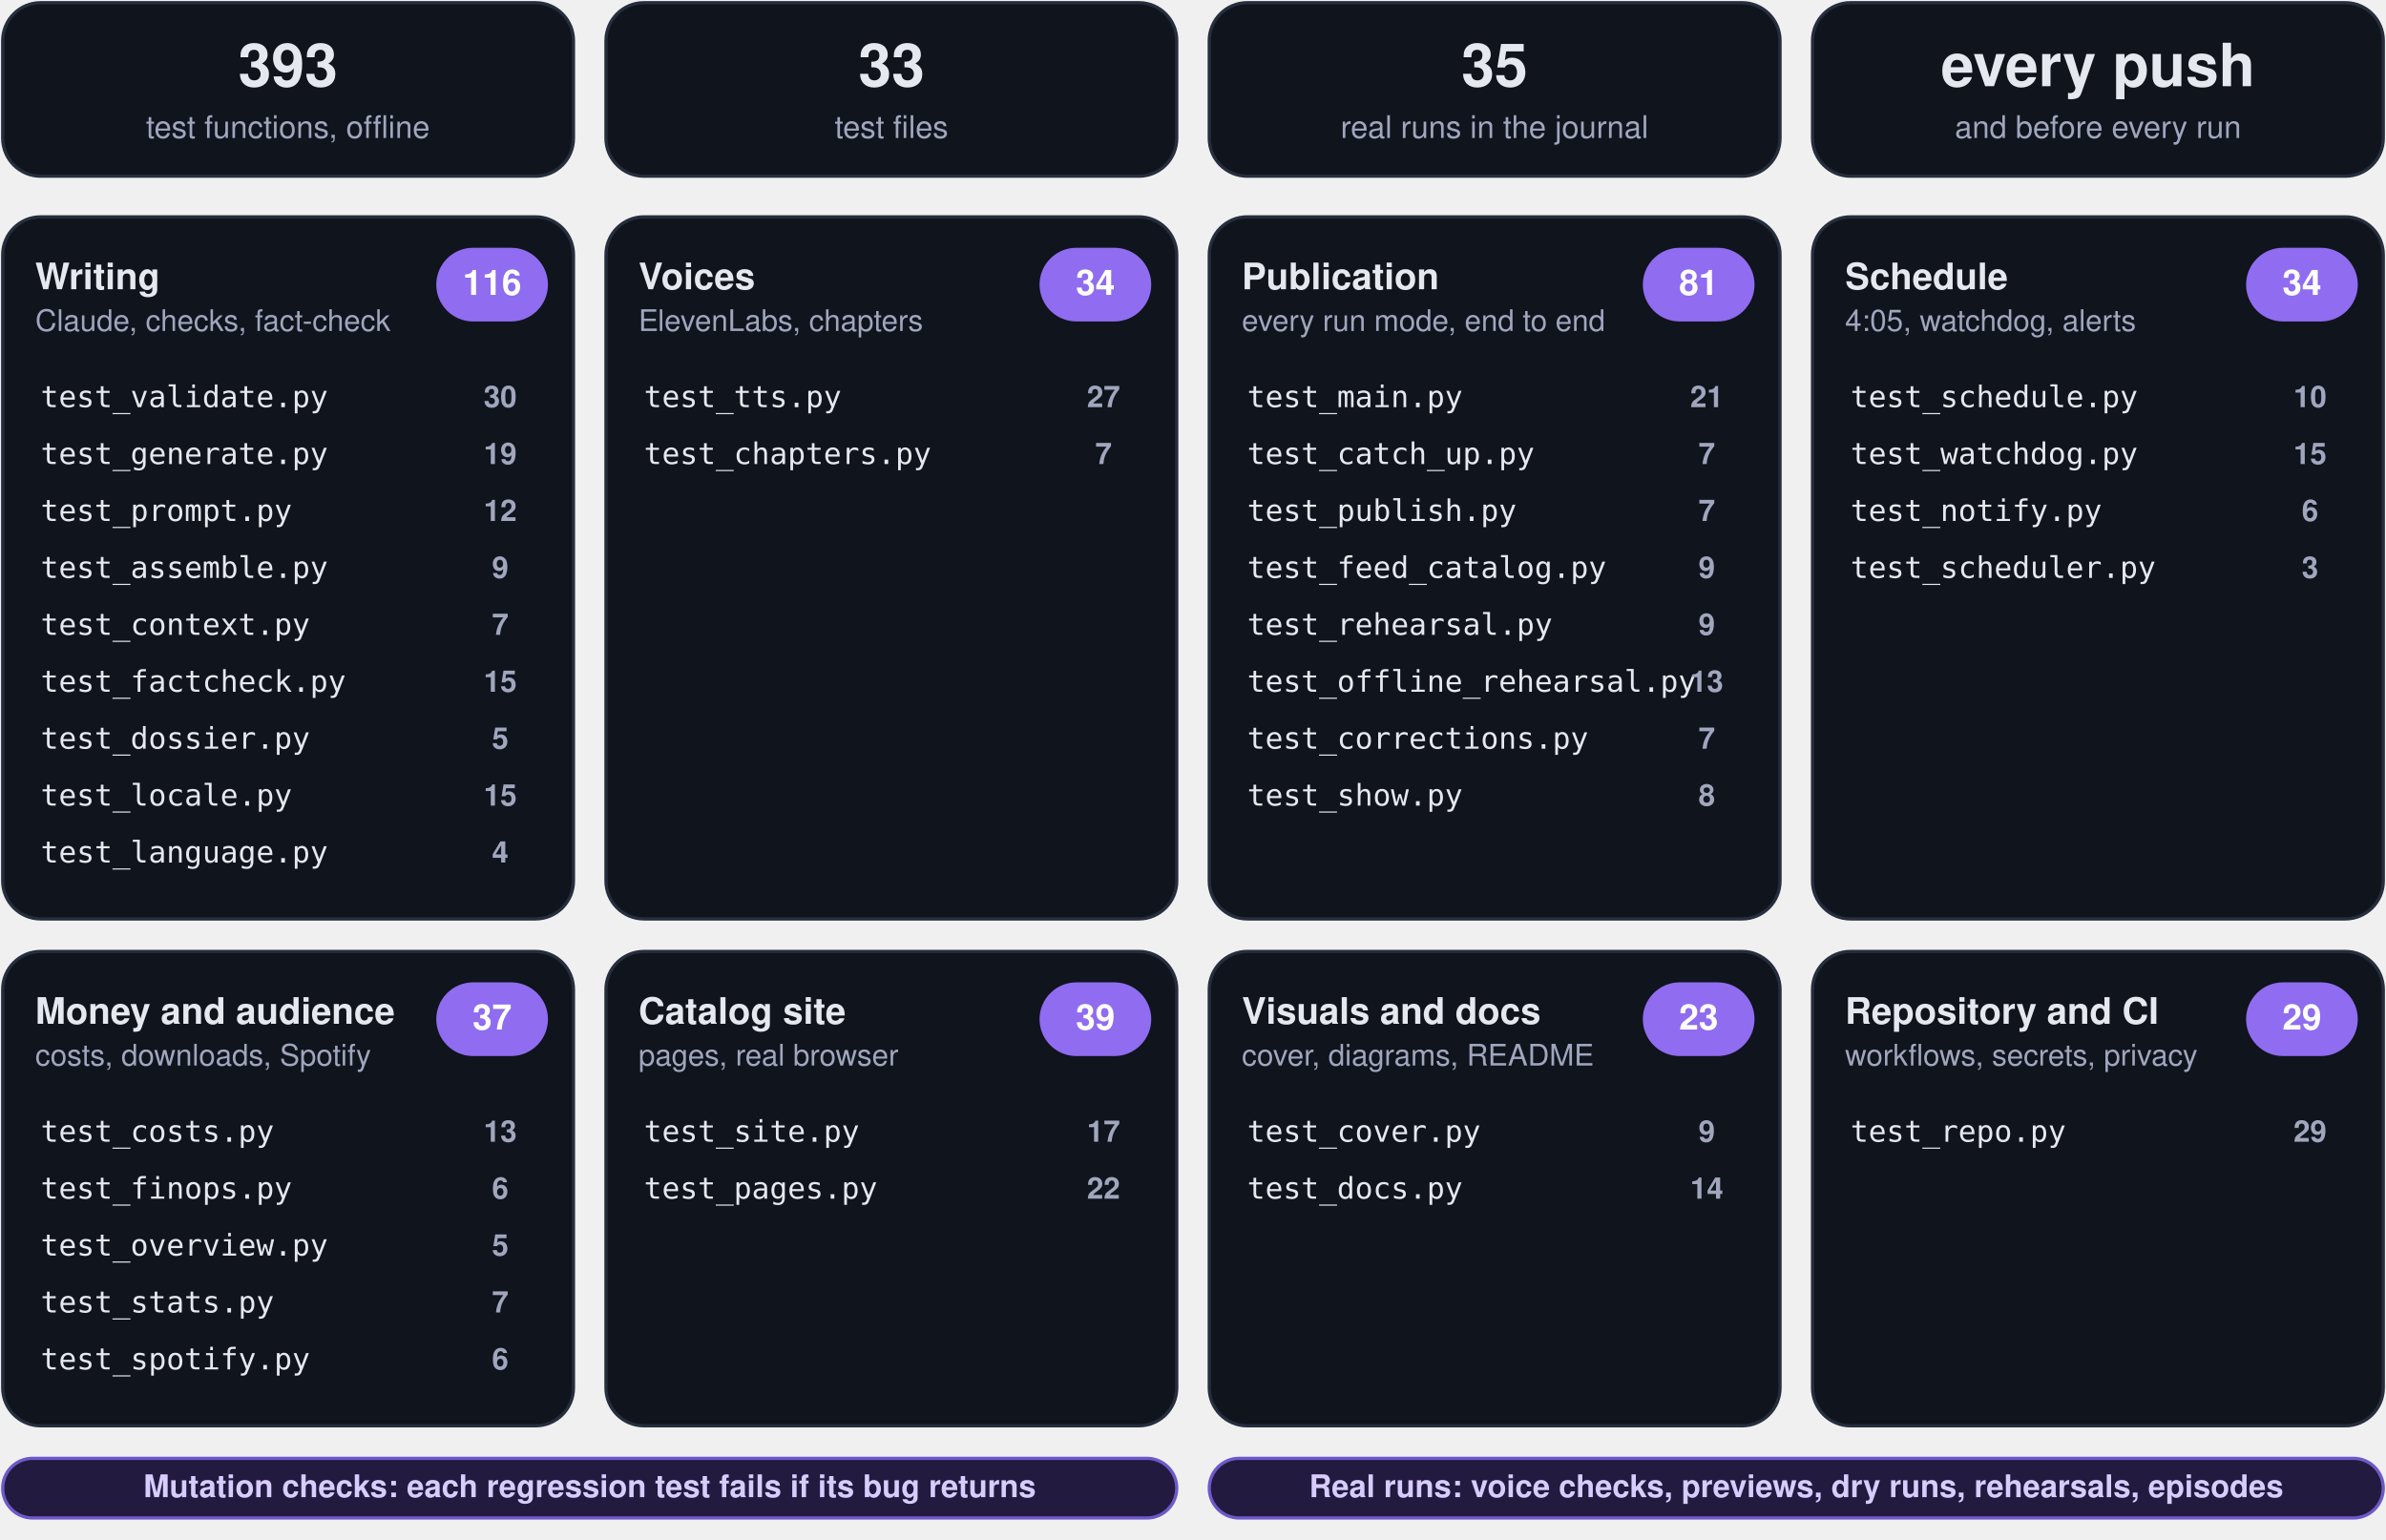
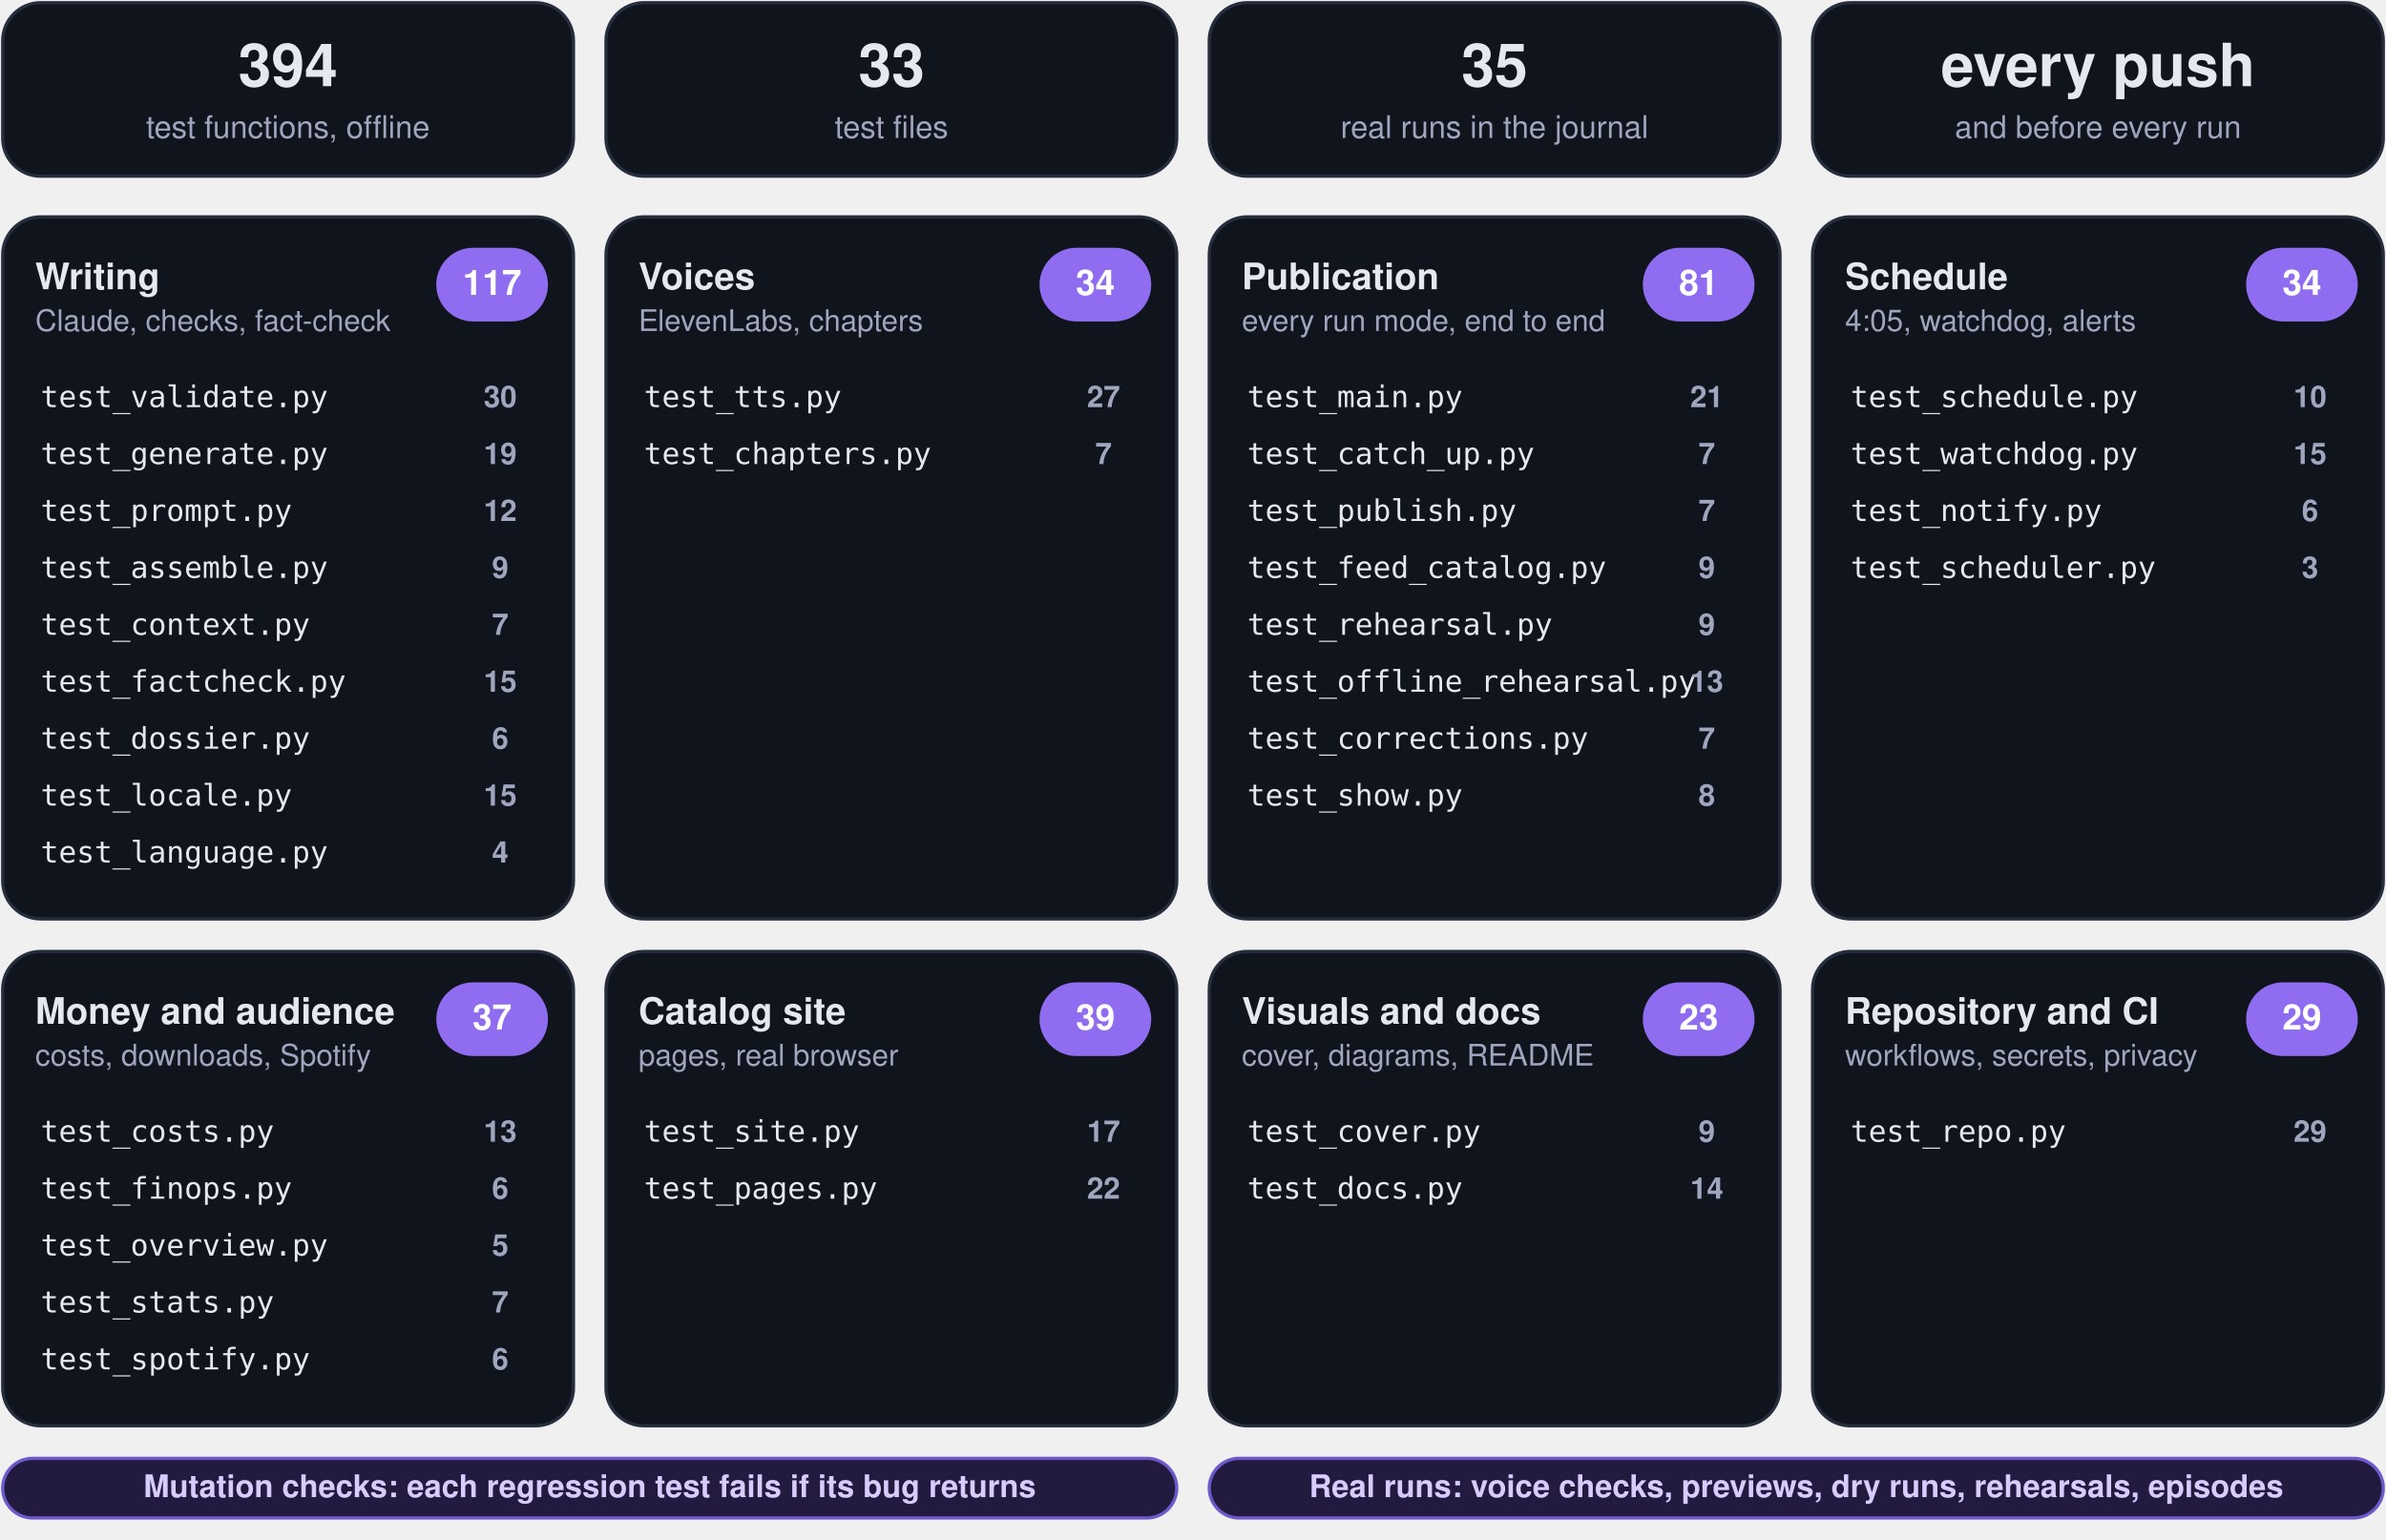
- <svg xmlns="http://www.w3.org/2000/svg" viewBox="0 0 880 568" width="880" height="568" role="img" aria-label="Test plan: 393 offline tests in 33 files">
+ <svg xmlns="http://www.w3.org/2000/svg" viewBox="0 0 880 568" width="880" height="568" role="img" aria-label="Test plan: 394 offline tests in 33 files">
  <g class="box">
    <rect x="1.0" y="1.0" width="210.5" height="64.0" rx="14" fill="#0f141d" stroke="#262d3d" stroke-width="1.2" class="frame" />
-     <text x="106.2" y="31.8" font-family="-apple-system, BlinkMacSystemFont, 'Segoe UI', Helvetica, Arial, sans-serif" font-size="22" font-weight="750" fill="#e6e8f0" text-anchor="middle">393</text>
+     <text x="106.2" y="31.8" font-family="-apple-system, BlinkMacSystemFont, 'Segoe UI', Helvetica, Arial, sans-serif" font-size="22" font-weight="750" fill="#e6e8f0" text-anchor="middle">394</text>
    <text x="106.2" y="50.9" font-family="-apple-system, BlinkMacSystemFont, 'Segoe UI', Helvetica, Arial, sans-serif" font-size="11.5" font-weight="500" fill="#a0a6bd" text-anchor="middle">test functions, offline</text>
  </g>
  <g class="box">
    <rect x="223.5" y="1.0" width="210.5" height="64.0" rx="14" fill="#0f141d" stroke="#262d3d" stroke-width="1.2" class="frame" />
    <text x="328.8" y="31.8" font-family="-apple-system, BlinkMacSystemFont, 'Segoe UI', Helvetica, Arial, sans-serif" font-size="22" font-weight="750" fill="#e6e8f0" text-anchor="middle">33</text>
    <text x="328.8" y="50.9" font-family="-apple-system, BlinkMacSystemFont, 'Segoe UI', Helvetica, Arial, sans-serif" font-size="11.5" font-weight="500" fill="#a0a6bd" text-anchor="middle">test files</text>
  </g>
  <g class="box">
    <rect x="446.0" y="1.0" width="210.5" height="64.0" rx="14" fill="#0f141d" stroke="#262d3d" stroke-width="1.2" class="frame" />
    <text x="551.2" y="31.8" font-family="-apple-system, BlinkMacSystemFont, 'Segoe UI', Helvetica, Arial, sans-serif" font-size="22" font-weight="750" fill="#e6e8f0" text-anchor="middle">35</text>
    <text x="551.2" y="50.9" font-family="-apple-system, BlinkMacSystemFont, 'Segoe UI', Helvetica, Arial, sans-serif" font-size="11.5" font-weight="500" fill="#a0a6bd" text-anchor="middle">real runs in the journal</text>
  </g>
  <g class="box">
    <rect x="668.5" y="1.0" width="210.5" height="64.0" rx="14" fill="#0f141d" stroke="#262d3d" stroke-width="1.2" class="frame" />
    <text x="773.8" y="31.8" font-family="-apple-system, BlinkMacSystemFont, 'Segoe UI', Helvetica, Arial, sans-serif" font-size="22" font-weight="750" fill="#e6e8f0" text-anchor="middle">every push</text>
    <text x="773.8" y="50.9" font-family="-apple-system, BlinkMacSystemFont, 'Segoe UI', Helvetica, Arial, sans-serif" font-size="11.5" font-weight="500" fill="#a0a6bd" text-anchor="middle">and before every run</text>
  </g>
  <rect x="1.0" y="80.0" width="210.5" height="259.0" rx="14" fill="#0f141d" stroke="#262d3d" stroke-width="1.2" />
  <g class="box">
    <rect x="9.0" y="90.0" width="152.5" height="40.0" rx="12" fill="none" stroke="none" stroke-width="1.2" class="frame" />
    <text x="13.0" y="106.7" font-family="-apple-system, BlinkMacSystemFont, 'Segoe UI', Helvetica, Arial, sans-serif" font-size="13.5" font-weight="700" fill="#e6e8f0" text-anchor="start">Writing</text>
    <text x="13.0" y="122.1" font-family="-apple-system, BlinkMacSystemFont, 'Segoe UI', Helvetica, Arial, sans-serif" font-size="11" font-weight="400" fill="#a0a6bd" text-anchor="start">Claude, checks, fact-check</text>
  </g>
  <g class="box">
    <rect x="161.5" y="92.0" width="40.0" height="26.0" rx="13" fill="#8f6cf0" stroke="#8f6cf0" stroke-width="1.2" class="frame" />
-     <text x="181.5" y="108.8" font-family="-apple-system, BlinkMacSystemFont, 'Segoe UI', Helvetica, Arial, sans-serif" font-size="13" font-weight="700" fill="#ffffff" text-anchor="middle">116</text>
+     <text x="181.5" y="108.8" font-family="-apple-system, BlinkMacSystemFont, 'Segoe UI', Helvetica, Arial, sans-serif" font-size="13" font-weight="700" fill="#ffffff" text-anchor="middle">117</text>
  </g>
  <g class="box">
    <rect x="11.0" y="138.0" width="190.5" height="18.0" rx="12" fill="none" stroke="none" stroke-width="1.2" class="frame" />
    <text x="15.0" y="150.2" font-family="ui-monospace, SFMono-Regular, Menlo, Consolas, monospace" font-size="11" font-weight="500" fill="#e6e8f0" text-anchor="start">test_validate.py</text>
  </g>
  <g class="box">
    <rect x="167.5" y="138.0" width="34.0" height="18.0" rx="12" fill="none" stroke="none" stroke-width="1.2" class="frame" />
    <text x="184.5" y="150.2" font-family="-apple-system, BlinkMacSystemFont, 'Segoe UI', Helvetica, Arial, sans-serif" font-size="11" font-weight="700" fill="#a0a6bd" text-anchor="middle">30</text>
  </g>
  <g class="box">
    <rect x="11.0" y="159.0" width="190.5" height="18.0" rx="12" fill="none" stroke="none" stroke-width="1.2" class="frame" />
    <text x="15.0" y="171.2" font-family="ui-monospace, SFMono-Regular, Menlo, Consolas, monospace" font-size="11" font-weight="500" fill="#e6e8f0" text-anchor="start">test_generate.py</text>
  </g>
  <g class="box">
    <rect x="167.5" y="159.0" width="34.0" height="18.0" rx="12" fill="none" stroke="none" stroke-width="1.2" class="frame" />
    <text x="184.5" y="171.2" font-family="-apple-system, BlinkMacSystemFont, 'Segoe UI', Helvetica, Arial, sans-serif" font-size="11" font-weight="700" fill="#a0a6bd" text-anchor="middle">19</text>
  </g>
  <g class="box">
    <rect x="11.0" y="180.0" width="190.5" height="18.0" rx="12" fill="none" stroke="none" stroke-width="1.2" class="frame" />
    <text x="15.0" y="192.2" font-family="ui-monospace, SFMono-Regular, Menlo, Consolas, monospace" font-size="11" font-weight="500" fill="#e6e8f0" text-anchor="start">test_prompt.py</text>
  </g>
  <g class="box">
    <rect x="167.5" y="180.0" width="34.0" height="18.0" rx="12" fill="none" stroke="none" stroke-width="1.2" class="frame" />
    <text x="184.5" y="192.2" font-family="-apple-system, BlinkMacSystemFont, 'Segoe UI', Helvetica, Arial, sans-serif" font-size="11" font-weight="700" fill="#a0a6bd" text-anchor="middle">12</text>
  </g>
  <g class="box">
    <rect x="11.0" y="201.0" width="190.5" height="18.0" rx="12" fill="none" stroke="none" stroke-width="1.2" class="frame" />
    <text x="15.0" y="213.2" font-family="ui-monospace, SFMono-Regular, Menlo, Consolas, monospace" font-size="11" font-weight="500" fill="#e6e8f0" text-anchor="start">test_assemble.py</text>
  </g>
  <g class="box">
    <rect x="167.5" y="201.0" width="34.0" height="18.0" rx="12" fill="none" stroke="none" stroke-width="1.2" class="frame" />
    <text x="184.5" y="213.2" font-family="-apple-system, BlinkMacSystemFont, 'Segoe UI', Helvetica, Arial, sans-serif" font-size="11" font-weight="700" fill="#a0a6bd" text-anchor="middle">9</text>
  </g>
  <g class="box">
    <rect x="11.0" y="222.0" width="190.5" height="18.0" rx="12" fill="none" stroke="none" stroke-width="1.2" class="frame" />
    <text x="15.0" y="234.2" font-family="ui-monospace, SFMono-Regular, Menlo, Consolas, monospace" font-size="11" font-weight="500" fill="#e6e8f0" text-anchor="start">test_context.py</text>
  </g>
  <g class="box">
    <rect x="167.5" y="222.0" width="34.0" height="18.0" rx="12" fill="none" stroke="none" stroke-width="1.2" class="frame" />
    <text x="184.5" y="234.2" font-family="-apple-system, BlinkMacSystemFont, 'Segoe UI', Helvetica, Arial, sans-serif" font-size="11" font-weight="700" fill="#a0a6bd" text-anchor="middle">7</text>
  </g>
  <g class="box">
    <rect x="11.0" y="243.0" width="190.5" height="18.0" rx="12" fill="none" stroke="none" stroke-width="1.2" class="frame" />
    <text x="15.0" y="255.2" font-family="ui-monospace, SFMono-Regular, Menlo, Consolas, monospace" font-size="11" font-weight="500" fill="#e6e8f0" text-anchor="start">test_factcheck.py</text>
  </g>
  <g class="box">
    <rect x="167.5" y="243.0" width="34.0" height="18.0" rx="12" fill="none" stroke="none" stroke-width="1.2" class="frame" />
    <text x="184.5" y="255.2" font-family="-apple-system, BlinkMacSystemFont, 'Segoe UI', Helvetica, Arial, sans-serif" font-size="11" font-weight="700" fill="#a0a6bd" text-anchor="middle">15</text>
  </g>
  <g class="box">
    <rect x="11.0" y="264.0" width="190.5" height="18.0" rx="12" fill="none" stroke="none" stroke-width="1.2" class="frame" />
    <text x="15.0" y="276.2" font-family="ui-monospace, SFMono-Regular, Menlo, Consolas, monospace" font-size="11" font-weight="500" fill="#e6e8f0" text-anchor="start">test_dossier.py</text>
  </g>
  <g class="box">
    <rect x="167.5" y="264.0" width="34.0" height="18.0" rx="12" fill="none" stroke="none" stroke-width="1.2" class="frame" />
-     <text x="184.5" y="276.2" font-family="-apple-system, BlinkMacSystemFont, 'Segoe UI', Helvetica, Arial, sans-serif" font-size="11" font-weight="700" fill="#a0a6bd" text-anchor="middle">5</text>
+     <text x="184.5" y="276.2" font-family="-apple-system, BlinkMacSystemFont, 'Segoe UI', Helvetica, Arial, sans-serif" font-size="11" font-weight="700" fill="#a0a6bd" text-anchor="middle">6</text>
  </g>
  <g class="box">
    <rect x="11.0" y="285.0" width="190.5" height="18.0" rx="12" fill="none" stroke="none" stroke-width="1.2" class="frame" />
    <text x="15.0" y="297.2" font-family="ui-monospace, SFMono-Regular, Menlo, Consolas, monospace" font-size="11" font-weight="500" fill="#e6e8f0" text-anchor="start">test_locale.py</text>
  </g>
  <g class="box">
    <rect x="167.5" y="285.0" width="34.0" height="18.0" rx="12" fill="none" stroke="none" stroke-width="1.2" class="frame" />
    <text x="184.5" y="297.2" font-family="-apple-system, BlinkMacSystemFont, 'Segoe UI', Helvetica, Arial, sans-serif" font-size="11" font-weight="700" fill="#a0a6bd" text-anchor="middle">15</text>
  </g>
  <g class="box">
    <rect x="11.0" y="306.0" width="190.5" height="18.0" rx="12" fill="none" stroke="none" stroke-width="1.2" class="frame" />
    <text x="15.0" y="318.2" font-family="ui-monospace, SFMono-Regular, Menlo, Consolas, monospace" font-size="11" font-weight="500" fill="#e6e8f0" text-anchor="start">test_language.py</text>
  </g>
  <g class="box">
    <rect x="167.5" y="306.0" width="34.0" height="18.0" rx="12" fill="none" stroke="none" stroke-width="1.2" class="frame" />
    <text x="184.5" y="318.2" font-family="-apple-system, BlinkMacSystemFont, 'Segoe UI', Helvetica, Arial, sans-serif" font-size="11" font-weight="700" fill="#a0a6bd" text-anchor="middle">4</text>
  </g>
  <rect x="223.5" y="80.0" width="210.5" height="259.0" rx="14" fill="#0f141d" stroke="#262d3d" stroke-width="1.2" />
  <g class="box">
    <rect x="231.5" y="90.0" width="152.5" height="40.0" rx="12" fill="none" stroke="none" stroke-width="1.2" class="frame" />
    <text x="235.5" y="106.7" font-family="-apple-system, BlinkMacSystemFont, 'Segoe UI', Helvetica, Arial, sans-serif" font-size="13.5" font-weight="700" fill="#e6e8f0" text-anchor="start">Voices</text>
    <text x="235.5" y="122.1" font-family="-apple-system, BlinkMacSystemFont, 'Segoe UI', Helvetica, Arial, sans-serif" font-size="11" font-weight="400" fill="#a0a6bd" text-anchor="start">ElevenLabs, chapters</text>
  </g>
  <g class="box">
    <rect x="384.0" y="92.0" width="40.0" height="26.0" rx="13" fill="#8f6cf0" stroke="#8f6cf0" stroke-width="1.2" class="frame" />
    <text x="404.0" y="108.8" font-family="-apple-system, BlinkMacSystemFont, 'Segoe UI', Helvetica, Arial, sans-serif" font-size="13" font-weight="700" fill="#ffffff" text-anchor="middle">34</text>
  </g>
  <g class="box">
    <rect x="233.5" y="138.0" width="190.5" height="18.0" rx="12" fill="none" stroke="none" stroke-width="1.2" class="frame" />
    <text x="237.5" y="150.2" font-family="ui-monospace, SFMono-Regular, Menlo, Consolas, monospace" font-size="11" font-weight="500" fill="#e6e8f0" text-anchor="start">test_tts.py</text>
  </g>
  <g class="box">
    <rect x="390.0" y="138.0" width="34.0" height="18.0" rx="12" fill="none" stroke="none" stroke-width="1.2" class="frame" />
    <text x="407.0" y="150.2" font-family="-apple-system, BlinkMacSystemFont, 'Segoe UI', Helvetica, Arial, sans-serif" font-size="11" font-weight="700" fill="#a0a6bd" text-anchor="middle">27</text>
  </g>
  <g class="box">
    <rect x="233.5" y="159.0" width="190.5" height="18.0" rx="12" fill="none" stroke="none" stroke-width="1.2" class="frame" />
    <text x="237.5" y="171.2" font-family="ui-monospace, SFMono-Regular, Menlo, Consolas, monospace" font-size="11" font-weight="500" fill="#e6e8f0" text-anchor="start">test_chapters.py</text>
  </g>
  <g class="box">
    <rect x="390.0" y="159.0" width="34.0" height="18.0" rx="12" fill="none" stroke="none" stroke-width="1.2" class="frame" />
    <text x="407.0" y="171.2" font-family="-apple-system, BlinkMacSystemFont, 'Segoe UI', Helvetica, Arial, sans-serif" font-size="11" font-weight="700" fill="#a0a6bd" text-anchor="middle">7</text>
  </g>
  <rect x="446.0" y="80.0" width="210.5" height="259.0" rx="14" fill="#0f141d" stroke="#262d3d" stroke-width="1.2" />
  <g class="box">
    <rect x="454.0" y="90.0" width="152.5" height="40.0" rx="12" fill="none" stroke="none" stroke-width="1.2" class="frame" />
    <text x="458.0" y="106.7" font-family="-apple-system, BlinkMacSystemFont, 'Segoe UI', Helvetica, Arial, sans-serif" font-size="13.5" font-weight="700" fill="#e6e8f0" text-anchor="start">Publication</text>
    <text x="458.0" y="122.1" font-family="-apple-system, BlinkMacSystemFont, 'Segoe UI', Helvetica, Arial, sans-serif" font-size="11" font-weight="400" fill="#a0a6bd" text-anchor="start">every run mode, end to end</text>
  </g>
  <g class="box">
    <rect x="606.5" y="92.0" width="40.0" height="26.0" rx="13" fill="#8f6cf0" stroke="#8f6cf0" stroke-width="1.2" class="frame" />
    <text x="626.5" y="108.8" font-family="-apple-system, BlinkMacSystemFont, 'Segoe UI', Helvetica, Arial, sans-serif" font-size="13" font-weight="700" fill="#ffffff" text-anchor="middle">81</text>
  </g>
  <g class="box">
    <rect x="456.0" y="138.0" width="190.5" height="18.0" rx="12" fill="none" stroke="none" stroke-width="1.2" class="frame" />
    <text x="460.0" y="150.2" font-family="ui-monospace, SFMono-Regular, Menlo, Consolas, monospace" font-size="11" font-weight="500" fill="#e6e8f0" text-anchor="start">test_main.py</text>
  </g>
  <g class="box">
    <rect x="612.5" y="138.0" width="34.0" height="18.0" rx="12" fill="none" stroke="none" stroke-width="1.2" class="frame" />
    <text x="629.5" y="150.2" font-family="-apple-system, BlinkMacSystemFont, 'Segoe UI', Helvetica, Arial, sans-serif" font-size="11" font-weight="700" fill="#a0a6bd" text-anchor="middle">21</text>
  </g>
  <g class="box">
    <rect x="456.0" y="159.0" width="190.5" height="18.0" rx="12" fill="none" stroke="none" stroke-width="1.2" class="frame" />
    <text x="460.0" y="171.2" font-family="ui-monospace, SFMono-Regular, Menlo, Consolas, monospace" font-size="11" font-weight="500" fill="#e6e8f0" text-anchor="start">test_catch_up.py</text>
  </g>
  <g class="box">
    <rect x="612.5" y="159.0" width="34.0" height="18.0" rx="12" fill="none" stroke="none" stroke-width="1.2" class="frame" />
    <text x="629.5" y="171.2" font-family="-apple-system, BlinkMacSystemFont, 'Segoe UI', Helvetica, Arial, sans-serif" font-size="11" font-weight="700" fill="#a0a6bd" text-anchor="middle">7</text>
  </g>
  <g class="box">
    <rect x="456.0" y="180.0" width="190.5" height="18.0" rx="12" fill="none" stroke="none" stroke-width="1.2" class="frame" />
    <text x="460.0" y="192.2" font-family="ui-monospace, SFMono-Regular, Menlo, Consolas, monospace" font-size="11" font-weight="500" fill="#e6e8f0" text-anchor="start">test_publish.py</text>
  </g>
  <g class="box">
    <rect x="612.5" y="180.0" width="34.0" height="18.0" rx="12" fill="none" stroke="none" stroke-width="1.2" class="frame" />
    <text x="629.5" y="192.2" font-family="-apple-system, BlinkMacSystemFont, 'Segoe UI', Helvetica, Arial, sans-serif" font-size="11" font-weight="700" fill="#a0a6bd" text-anchor="middle">7</text>
  </g>
  <g class="box">
    <rect x="456.0" y="201.0" width="190.5" height="18.0" rx="12" fill="none" stroke="none" stroke-width="1.2" class="frame" />
    <text x="460.0" y="213.2" font-family="ui-monospace, SFMono-Regular, Menlo, Consolas, monospace" font-size="11" font-weight="500" fill="#e6e8f0" text-anchor="start">test_feed_catalog.py</text>
  </g>
  <g class="box">
    <rect x="612.5" y="201.0" width="34.0" height="18.0" rx="12" fill="none" stroke="none" stroke-width="1.2" class="frame" />
    <text x="629.5" y="213.2" font-family="-apple-system, BlinkMacSystemFont, 'Segoe UI', Helvetica, Arial, sans-serif" font-size="11" font-weight="700" fill="#a0a6bd" text-anchor="middle">9</text>
  </g>
  <g class="box">
    <rect x="456.0" y="222.0" width="190.5" height="18.0" rx="12" fill="none" stroke="none" stroke-width="1.2" class="frame" />
    <text x="460.0" y="234.2" font-family="ui-monospace, SFMono-Regular, Menlo, Consolas, monospace" font-size="11" font-weight="500" fill="#e6e8f0" text-anchor="start">test_rehearsal.py</text>
  </g>
  <g class="box">
    <rect x="612.5" y="222.0" width="34.0" height="18.0" rx="12" fill="none" stroke="none" stroke-width="1.2" class="frame" />
    <text x="629.5" y="234.2" font-family="-apple-system, BlinkMacSystemFont, 'Segoe UI', Helvetica, Arial, sans-serif" font-size="11" font-weight="700" fill="#a0a6bd" text-anchor="middle">9</text>
  </g>
  <g class="box">
    <rect x="456.0" y="243.0" width="190.5" height="18.0" rx="12" fill="none" stroke="none" stroke-width="1.2" class="frame" />
    <text x="460.0" y="255.2" font-family="ui-monospace, SFMono-Regular, Menlo, Consolas, monospace" font-size="11" font-weight="500" fill="#e6e8f0" text-anchor="start">test_offline_rehearsal.py</text>
  </g>
  <g class="box">
    <rect x="612.5" y="243.0" width="34.0" height="18.0" rx="12" fill="none" stroke="none" stroke-width="1.2" class="frame" />
    <text x="629.5" y="255.2" font-family="-apple-system, BlinkMacSystemFont, 'Segoe UI', Helvetica, Arial, sans-serif" font-size="11" font-weight="700" fill="#a0a6bd" text-anchor="middle">13</text>
  </g>
  <g class="box">
    <rect x="456.0" y="264.0" width="190.5" height="18.0" rx="12" fill="none" stroke="none" stroke-width="1.2" class="frame" />
    <text x="460.0" y="276.2" font-family="ui-monospace, SFMono-Regular, Menlo, Consolas, monospace" font-size="11" font-weight="500" fill="#e6e8f0" text-anchor="start">test_corrections.py</text>
  </g>
  <g class="box">
    <rect x="612.5" y="264.0" width="34.0" height="18.0" rx="12" fill="none" stroke="none" stroke-width="1.2" class="frame" />
    <text x="629.5" y="276.2" font-family="-apple-system, BlinkMacSystemFont, 'Segoe UI', Helvetica, Arial, sans-serif" font-size="11" font-weight="700" fill="#a0a6bd" text-anchor="middle">7</text>
  </g>
  <g class="box">
    <rect x="456.0" y="285.0" width="190.5" height="18.0" rx="12" fill="none" stroke="none" stroke-width="1.2" class="frame" />
    <text x="460.0" y="297.2" font-family="ui-monospace, SFMono-Regular, Menlo, Consolas, monospace" font-size="11" font-weight="500" fill="#e6e8f0" text-anchor="start">test_show.py</text>
  </g>
  <g class="box">
    <rect x="612.5" y="285.0" width="34.0" height="18.0" rx="12" fill="none" stroke="none" stroke-width="1.2" class="frame" />
    <text x="629.5" y="297.2" font-family="-apple-system, BlinkMacSystemFont, 'Segoe UI', Helvetica, Arial, sans-serif" font-size="11" font-weight="700" fill="#a0a6bd" text-anchor="middle">8</text>
  </g>
  <rect x="668.5" y="80.0" width="210.5" height="259.0" rx="14" fill="#0f141d" stroke="#262d3d" stroke-width="1.2" />
  <g class="box">
    <rect x="676.5" y="90.0" width="152.5" height="40.0" rx="12" fill="none" stroke="none" stroke-width="1.2" class="frame" />
    <text x="680.5" y="106.7" font-family="-apple-system, BlinkMacSystemFont, 'Segoe UI', Helvetica, Arial, sans-serif" font-size="13.5" font-weight="700" fill="#e6e8f0" text-anchor="start">Schedule</text>
    <text x="680.5" y="122.1" font-family="-apple-system, BlinkMacSystemFont, 'Segoe UI', Helvetica, Arial, sans-serif" font-size="11" font-weight="400" fill="#a0a6bd" text-anchor="start">4:05, watchdog, alerts</text>
  </g>
  <g class="box">
    <rect x="829.0" y="92.0" width="40.0" height="26.0" rx="13" fill="#8f6cf0" stroke="#8f6cf0" stroke-width="1.2" class="frame" />
    <text x="849.0" y="108.8" font-family="-apple-system, BlinkMacSystemFont, 'Segoe UI', Helvetica, Arial, sans-serif" font-size="13" font-weight="700" fill="#ffffff" text-anchor="middle">34</text>
  </g>
  <g class="box">
    <rect x="678.5" y="138.0" width="190.5" height="18.0" rx="12" fill="none" stroke="none" stroke-width="1.2" class="frame" />
    <text x="682.5" y="150.2" font-family="ui-monospace, SFMono-Regular, Menlo, Consolas, monospace" font-size="11" font-weight="500" fill="#e6e8f0" text-anchor="start">test_schedule.py</text>
  </g>
  <g class="box">
    <rect x="835.0" y="138.0" width="34.0" height="18.0" rx="12" fill="none" stroke="none" stroke-width="1.2" class="frame" />
    <text x="852.0" y="150.2" font-family="-apple-system, BlinkMacSystemFont, 'Segoe UI', Helvetica, Arial, sans-serif" font-size="11" font-weight="700" fill="#a0a6bd" text-anchor="middle">10</text>
  </g>
  <g class="box">
    <rect x="678.5" y="159.0" width="190.5" height="18.0" rx="12" fill="none" stroke="none" stroke-width="1.2" class="frame" />
    <text x="682.5" y="171.2" font-family="ui-monospace, SFMono-Regular, Menlo, Consolas, monospace" font-size="11" font-weight="500" fill="#e6e8f0" text-anchor="start">test_watchdog.py</text>
  </g>
  <g class="box">
    <rect x="835.0" y="159.0" width="34.0" height="18.0" rx="12" fill="none" stroke="none" stroke-width="1.2" class="frame" />
    <text x="852.0" y="171.2" font-family="-apple-system, BlinkMacSystemFont, 'Segoe UI', Helvetica, Arial, sans-serif" font-size="11" font-weight="700" fill="#a0a6bd" text-anchor="middle">15</text>
  </g>
  <g class="box">
    <rect x="678.5" y="180.0" width="190.5" height="18.0" rx="12" fill="none" stroke="none" stroke-width="1.2" class="frame" />
    <text x="682.5" y="192.2" font-family="ui-monospace, SFMono-Regular, Menlo, Consolas, monospace" font-size="11" font-weight="500" fill="#e6e8f0" text-anchor="start">test_notify.py</text>
  </g>
  <g class="box">
    <rect x="835.0" y="180.0" width="34.0" height="18.0" rx="12" fill="none" stroke="none" stroke-width="1.2" class="frame" />
    <text x="852.0" y="192.2" font-family="-apple-system, BlinkMacSystemFont, 'Segoe UI', Helvetica, Arial, sans-serif" font-size="11" font-weight="700" fill="#a0a6bd" text-anchor="middle">6</text>
  </g>
  <g class="box">
    <rect x="678.5" y="201.0" width="190.5" height="18.0" rx="12" fill="none" stroke="none" stroke-width="1.2" class="frame" />
    <text x="682.5" y="213.2" font-family="ui-monospace, SFMono-Regular, Menlo, Consolas, monospace" font-size="11" font-weight="500" fill="#e6e8f0" text-anchor="start">test_scheduler.py</text>
  </g>
  <g class="box">
    <rect x="835.0" y="201.0" width="34.0" height="18.0" rx="12" fill="none" stroke="none" stroke-width="1.2" class="frame" />
    <text x="852.0" y="213.2" font-family="-apple-system, BlinkMacSystemFont, 'Segoe UI', Helvetica, Arial, sans-serif" font-size="11" font-weight="700" fill="#a0a6bd" text-anchor="middle">3</text>
  </g>
  <rect x="1.0" y="351.0" width="210.5" height="175.0" rx="14" fill="#0f141d" stroke="#262d3d" stroke-width="1.2" />
  <g class="box">
    <rect x="9.0" y="361.0" width="152.5" height="40.0" rx="12" fill="none" stroke="none" stroke-width="1.2" class="frame" />
    <text x="13.0" y="377.7" font-family="-apple-system, BlinkMacSystemFont, 'Segoe UI', Helvetica, Arial, sans-serif" font-size="13.5" font-weight="700" fill="#e6e8f0" text-anchor="start">Money and audience</text>
    <text x="13.0" y="393.1" font-family="-apple-system, BlinkMacSystemFont, 'Segoe UI', Helvetica, Arial, sans-serif" font-size="11" font-weight="400" fill="#a0a6bd" text-anchor="start">costs, downloads, Spotify</text>
  </g>
  <g class="box">
    <rect x="161.5" y="363.0" width="40.0" height="26.0" rx="13" fill="#8f6cf0" stroke="#8f6cf0" stroke-width="1.2" class="frame" />
    <text x="181.5" y="379.8" font-family="-apple-system, BlinkMacSystemFont, 'Segoe UI', Helvetica, Arial, sans-serif" font-size="13" font-weight="700" fill="#ffffff" text-anchor="middle">37</text>
  </g>
  <g class="box">
    <rect x="11.0" y="409.0" width="190.5" height="18.0" rx="12" fill="none" stroke="none" stroke-width="1.2" class="frame" />
    <text x="15.0" y="421.2" font-family="ui-monospace, SFMono-Regular, Menlo, Consolas, monospace" font-size="11" font-weight="500" fill="#e6e8f0" text-anchor="start">test_costs.py</text>
  </g>
  <g class="box">
    <rect x="167.5" y="409.0" width="34.0" height="18.0" rx="12" fill="none" stroke="none" stroke-width="1.2" class="frame" />
    <text x="184.5" y="421.2" font-family="-apple-system, BlinkMacSystemFont, 'Segoe UI', Helvetica, Arial, sans-serif" font-size="11" font-weight="700" fill="#a0a6bd" text-anchor="middle">13</text>
  </g>
  <g class="box">
    <rect x="11.0" y="430.0" width="190.5" height="18.0" rx="12" fill="none" stroke="none" stroke-width="1.2" class="frame" />
    <text x="15.0" y="442.2" font-family="ui-monospace, SFMono-Regular, Menlo, Consolas, monospace" font-size="11" font-weight="500" fill="#e6e8f0" text-anchor="start">test_finops.py</text>
  </g>
  <g class="box">
    <rect x="167.5" y="430.0" width="34.0" height="18.0" rx="12" fill="none" stroke="none" stroke-width="1.2" class="frame" />
    <text x="184.5" y="442.2" font-family="-apple-system, BlinkMacSystemFont, 'Segoe UI', Helvetica, Arial, sans-serif" font-size="11" font-weight="700" fill="#a0a6bd" text-anchor="middle">6</text>
  </g>
  <g class="box">
    <rect x="11.0" y="451.0" width="190.5" height="18.0" rx="12" fill="none" stroke="none" stroke-width="1.2" class="frame" />
    <text x="15.0" y="463.2" font-family="ui-monospace, SFMono-Regular, Menlo, Consolas, monospace" font-size="11" font-weight="500" fill="#e6e8f0" text-anchor="start">test_overview.py</text>
  </g>
  <g class="box">
    <rect x="167.5" y="451.0" width="34.0" height="18.0" rx="12" fill="none" stroke="none" stroke-width="1.2" class="frame" />
    <text x="184.5" y="463.2" font-family="-apple-system, BlinkMacSystemFont, 'Segoe UI', Helvetica, Arial, sans-serif" font-size="11" font-weight="700" fill="#a0a6bd" text-anchor="middle">5</text>
  </g>
  <g class="box">
    <rect x="11.0" y="472.0" width="190.5" height="18.0" rx="12" fill="none" stroke="none" stroke-width="1.2" class="frame" />
    <text x="15.0" y="484.2" font-family="ui-monospace, SFMono-Regular, Menlo, Consolas, monospace" font-size="11" font-weight="500" fill="#e6e8f0" text-anchor="start">test_stats.py</text>
  </g>
  <g class="box">
    <rect x="167.5" y="472.0" width="34.0" height="18.0" rx="12" fill="none" stroke="none" stroke-width="1.2" class="frame" />
    <text x="184.5" y="484.2" font-family="-apple-system, BlinkMacSystemFont, 'Segoe UI', Helvetica, Arial, sans-serif" font-size="11" font-weight="700" fill="#a0a6bd" text-anchor="middle">7</text>
  </g>
  <g class="box">
    <rect x="11.0" y="493.0" width="190.5" height="18.0" rx="12" fill="none" stroke="none" stroke-width="1.2" class="frame" />
    <text x="15.0" y="505.2" font-family="ui-monospace, SFMono-Regular, Menlo, Consolas, monospace" font-size="11" font-weight="500" fill="#e6e8f0" text-anchor="start">test_spotify.py</text>
  </g>
  <g class="box">
    <rect x="167.5" y="493.0" width="34.0" height="18.0" rx="12" fill="none" stroke="none" stroke-width="1.2" class="frame" />
    <text x="184.5" y="505.2" font-family="-apple-system, BlinkMacSystemFont, 'Segoe UI', Helvetica, Arial, sans-serif" font-size="11" font-weight="700" fill="#a0a6bd" text-anchor="middle">6</text>
  </g>
  <rect x="223.5" y="351.0" width="210.5" height="175.0" rx="14" fill="#0f141d" stroke="#262d3d" stroke-width="1.2" />
  <g class="box">
    <rect x="231.5" y="361.0" width="152.5" height="40.0" rx="12" fill="none" stroke="none" stroke-width="1.2" class="frame" />
    <text x="235.5" y="377.7" font-family="-apple-system, BlinkMacSystemFont, 'Segoe UI', Helvetica, Arial, sans-serif" font-size="13.5" font-weight="700" fill="#e6e8f0" text-anchor="start">Catalog site</text>
    <text x="235.5" y="393.1" font-family="-apple-system, BlinkMacSystemFont, 'Segoe UI', Helvetica, Arial, sans-serif" font-size="11" font-weight="400" fill="#a0a6bd" text-anchor="start">pages, real browser</text>
  </g>
  <g class="box">
    <rect x="384.0" y="363.0" width="40.0" height="26.0" rx="13" fill="#8f6cf0" stroke="#8f6cf0" stroke-width="1.2" class="frame" />
    <text x="404.0" y="379.8" font-family="-apple-system, BlinkMacSystemFont, 'Segoe UI', Helvetica, Arial, sans-serif" font-size="13" font-weight="700" fill="#ffffff" text-anchor="middle">39</text>
  </g>
  <g class="box">
    <rect x="233.5" y="409.0" width="190.5" height="18.0" rx="12" fill="none" stroke="none" stroke-width="1.2" class="frame" />
    <text x="237.5" y="421.2" font-family="ui-monospace, SFMono-Regular, Menlo, Consolas, monospace" font-size="11" font-weight="500" fill="#e6e8f0" text-anchor="start">test_site.py</text>
  </g>
  <g class="box">
    <rect x="390.0" y="409.0" width="34.0" height="18.0" rx="12" fill="none" stroke="none" stroke-width="1.2" class="frame" />
    <text x="407.0" y="421.2" font-family="-apple-system, BlinkMacSystemFont, 'Segoe UI', Helvetica, Arial, sans-serif" font-size="11" font-weight="700" fill="#a0a6bd" text-anchor="middle">17</text>
  </g>
  <g class="box">
    <rect x="233.5" y="430.0" width="190.5" height="18.0" rx="12" fill="none" stroke="none" stroke-width="1.2" class="frame" />
    <text x="237.5" y="442.2" font-family="ui-monospace, SFMono-Regular, Menlo, Consolas, monospace" font-size="11" font-weight="500" fill="#e6e8f0" text-anchor="start">test_pages.py</text>
  </g>
  <g class="box">
    <rect x="390.0" y="430.0" width="34.0" height="18.0" rx="12" fill="none" stroke="none" stroke-width="1.2" class="frame" />
    <text x="407.0" y="442.2" font-family="-apple-system, BlinkMacSystemFont, 'Segoe UI', Helvetica, Arial, sans-serif" font-size="11" font-weight="700" fill="#a0a6bd" text-anchor="middle">22</text>
  </g>
  <rect x="446.0" y="351.0" width="210.5" height="175.0" rx="14" fill="#0f141d" stroke="#262d3d" stroke-width="1.2" />
  <g class="box">
    <rect x="454.0" y="361.0" width="152.5" height="40.0" rx="12" fill="none" stroke="none" stroke-width="1.2" class="frame" />
    <text x="458.0" y="377.7" font-family="-apple-system, BlinkMacSystemFont, 'Segoe UI', Helvetica, Arial, sans-serif" font-size="13.5" font-weight="700" fill="#e6e8f0" text-anchor="start">Visuals and docs</text>
    <text x="458.0" y="393.1" font-family="-apple-system, BlinkMacSystemFont, 'Segoe UI', Helvetica, Arial, sans-serif" font-size="11" font-weight="400" fill="#a0a6bd" text-anchor="start">cover, diagrams, README</text>
  </g>
  <g class="box">
    <rect x="606.5" y="363.0" width="40.0" height="26.0" rx="13" fill="#8f6cf0" stroke="#8f6cf0" stroke-width="1.2" class="frame" />
    <text x="626.5" y="379.8" font-family="-apple-system, BlinkMacSystemFont, 'Segoe UI', Helvetica, Arial, sans-serif" font-size="13" font-weight="700" fill="#ffffff" text-anchor="middle">23</text>
  </g>
  <g class="box">
    <rect x="456.0" y="409.0" width="190.5" height="18.0" rx="12" fill="none" stroke="none" stroke-width="1.2" class="frame" />
    <text x="460.0" y="421.2" font-family="ui-monospace, SFMono-Regular, Menlo, Consolas, monospace" font-size="11" font-weight="500" fill="#e6e8f0" text-anchor="start">test_cover.py</text>
  </g>
  <g class="box">
    <rect x="612.5" y="409.0" width="34.0" height="18.0" rx="12" fill="none" stroke="none" stroke-width="1.2" class="frame" />
    <text x="629.5" y="421.2" font-family="-apple-system, BlinkMacSystemFont, 'Segoe UI', Helvetica, Arial, sans-serif" font-size="11" font-weight="700" fill="#a0a6bd" text-anchor="middle">9</text>
  </g>
  <g class="box">
    <rect x="456.0" y="430.0" width="190.5" height="18.0" rx="12" fill="none" stroke="none" stroke-width="1.2" class="frame" />
    <text x="460.0" y="442.2" font-family="ui-monospace, SFMono-Regular, Menlo, Consolas, monospace" font-size="11" font-weight="500" fill="#e6e8f0" text-anchor="start">test_docs.py</text>
  </g>
  <g class="box">
    <rect x="612.5" y="430.0" width="34.0" height="18.0" rx="12" fill="none" stroke="none" stroke-width="1.2" class="frame" />
    <text x="629.5" y="442.2" font-family="-apple-system, BlinkMacSystemFont, 'Segoe UI', Helvetica, Arial, sans-serif" font-size="11" font-weight="700" fill="#a0a6bd" text-anchor="middle">14</text>
  </g>
  <rect x="668.5" y="351.0" width="210.5" height="175.0" rx="14" fill="#0f141d" stroke="#262d3d" stroke-width="1.2" />
  <g class="box">
    <rect x="676.5" y="361.0" width="152.5" height="40.0" rx="12" fill="none" stroke="none" stroke-width="1.2" class="frame" />
    <text x="680.5" y="377.7" font-family="-apple-system, BlinkMacSystemFont, 'Segoe UI', Helvetica, Arial, sans-serif" font-size="13.5" font-weight="700" fill="#e6e8f0" text-anchor="start">Repository and CI</text>
    <text x="680.5" y="393.1" font-family="-apple-system, BlinkMacSystemFont, 'Segoe UI', Helvetica, Arial, sans-serif" font-size="11" font-weight="400" fill="#a0a6bd" text-anchor="start">workflows, secrets, privacy</text>
  </g>
  <g class="box">
    <rect x="829.0" y="363.0" width="40.0" height="26.0" rx="13" fill="#8f6cf0" stroke="#8f6cf0" stroke-width="1.2" class="frame" />
    <text x="849.0" y="379.8" font-family="-apple-system, BlinkMacSystemFont, 'Segoe UI', Helvetica, Arial, sans-serif" font-size="13" font-weight="700" fill="#ffffff" text-anchor="middle">29</text>
  </g>
  <g class="box">
    <rect x="678.5" y="409.0" width="190.5" height="18.0" rx="12" fill="none" stroke="none" stroke-width="1.2" class="frame" />
    <text x="682.5" y="421.2" font-family="ui-monospace, SFMono-Regular, Menlo, Consolas, monospace" font-size="11" font-weight="500" fill="#e6e8f0" text-anchor="start">test_repo.py</text>
  </g>
  <g class="box">
    <rect x="835.0" y="409.0" width="34.0" height="18.0" rx="12" fill="none" stroke="none" stroke-width="1.2" class="frame" />
    <text x="852.0" y="421.2" font-family="-apple-system, BlinkMacSystemFont, 'Segoe UI', Helvetica, Arial, sans-serif" font-size="11" font-weight="700" fill="#a0a6bd" text-anchor="middle">29</text>
  </g>
  <g class="box">
    <rect x="1.0" y="538.0" width="433.0" height="22.0" rx="11" fill="#221a3f" stroke="#6f58c9" stroke-width="1.2" class="frame" />
    <text x="217.5" y="552.3" font-family="-apple-system, BlinkMacSystemFont, 'Segoe UI', Helvetica, Arial, sans-serif" font-size="11.5" font-weight="600" fill="#d8ccff" text-anchor="middle">Mutation checks: each regression test fails if its bug returns</text>
  </g>
  <g class="box">
    <rect x="446.0" y="538.0" width="433.0" height="22.0" rx="11" fill="#221a3f" stroke="#6f58c9" stroke-width="1.2" class="frame" />
    <text x="662.5" y="552.3" font-family="-apple-system, BlinkMacSystemFont, 'Segoe UI', Helvetica, Arial, sans-serif" font-size="11.5" font-weight="600" fill="#d8ccff" text-anchor="middle">Real runs: voice checks, previews, dry runs, rehearsals, episodes</text>
  </g>
</svg>
